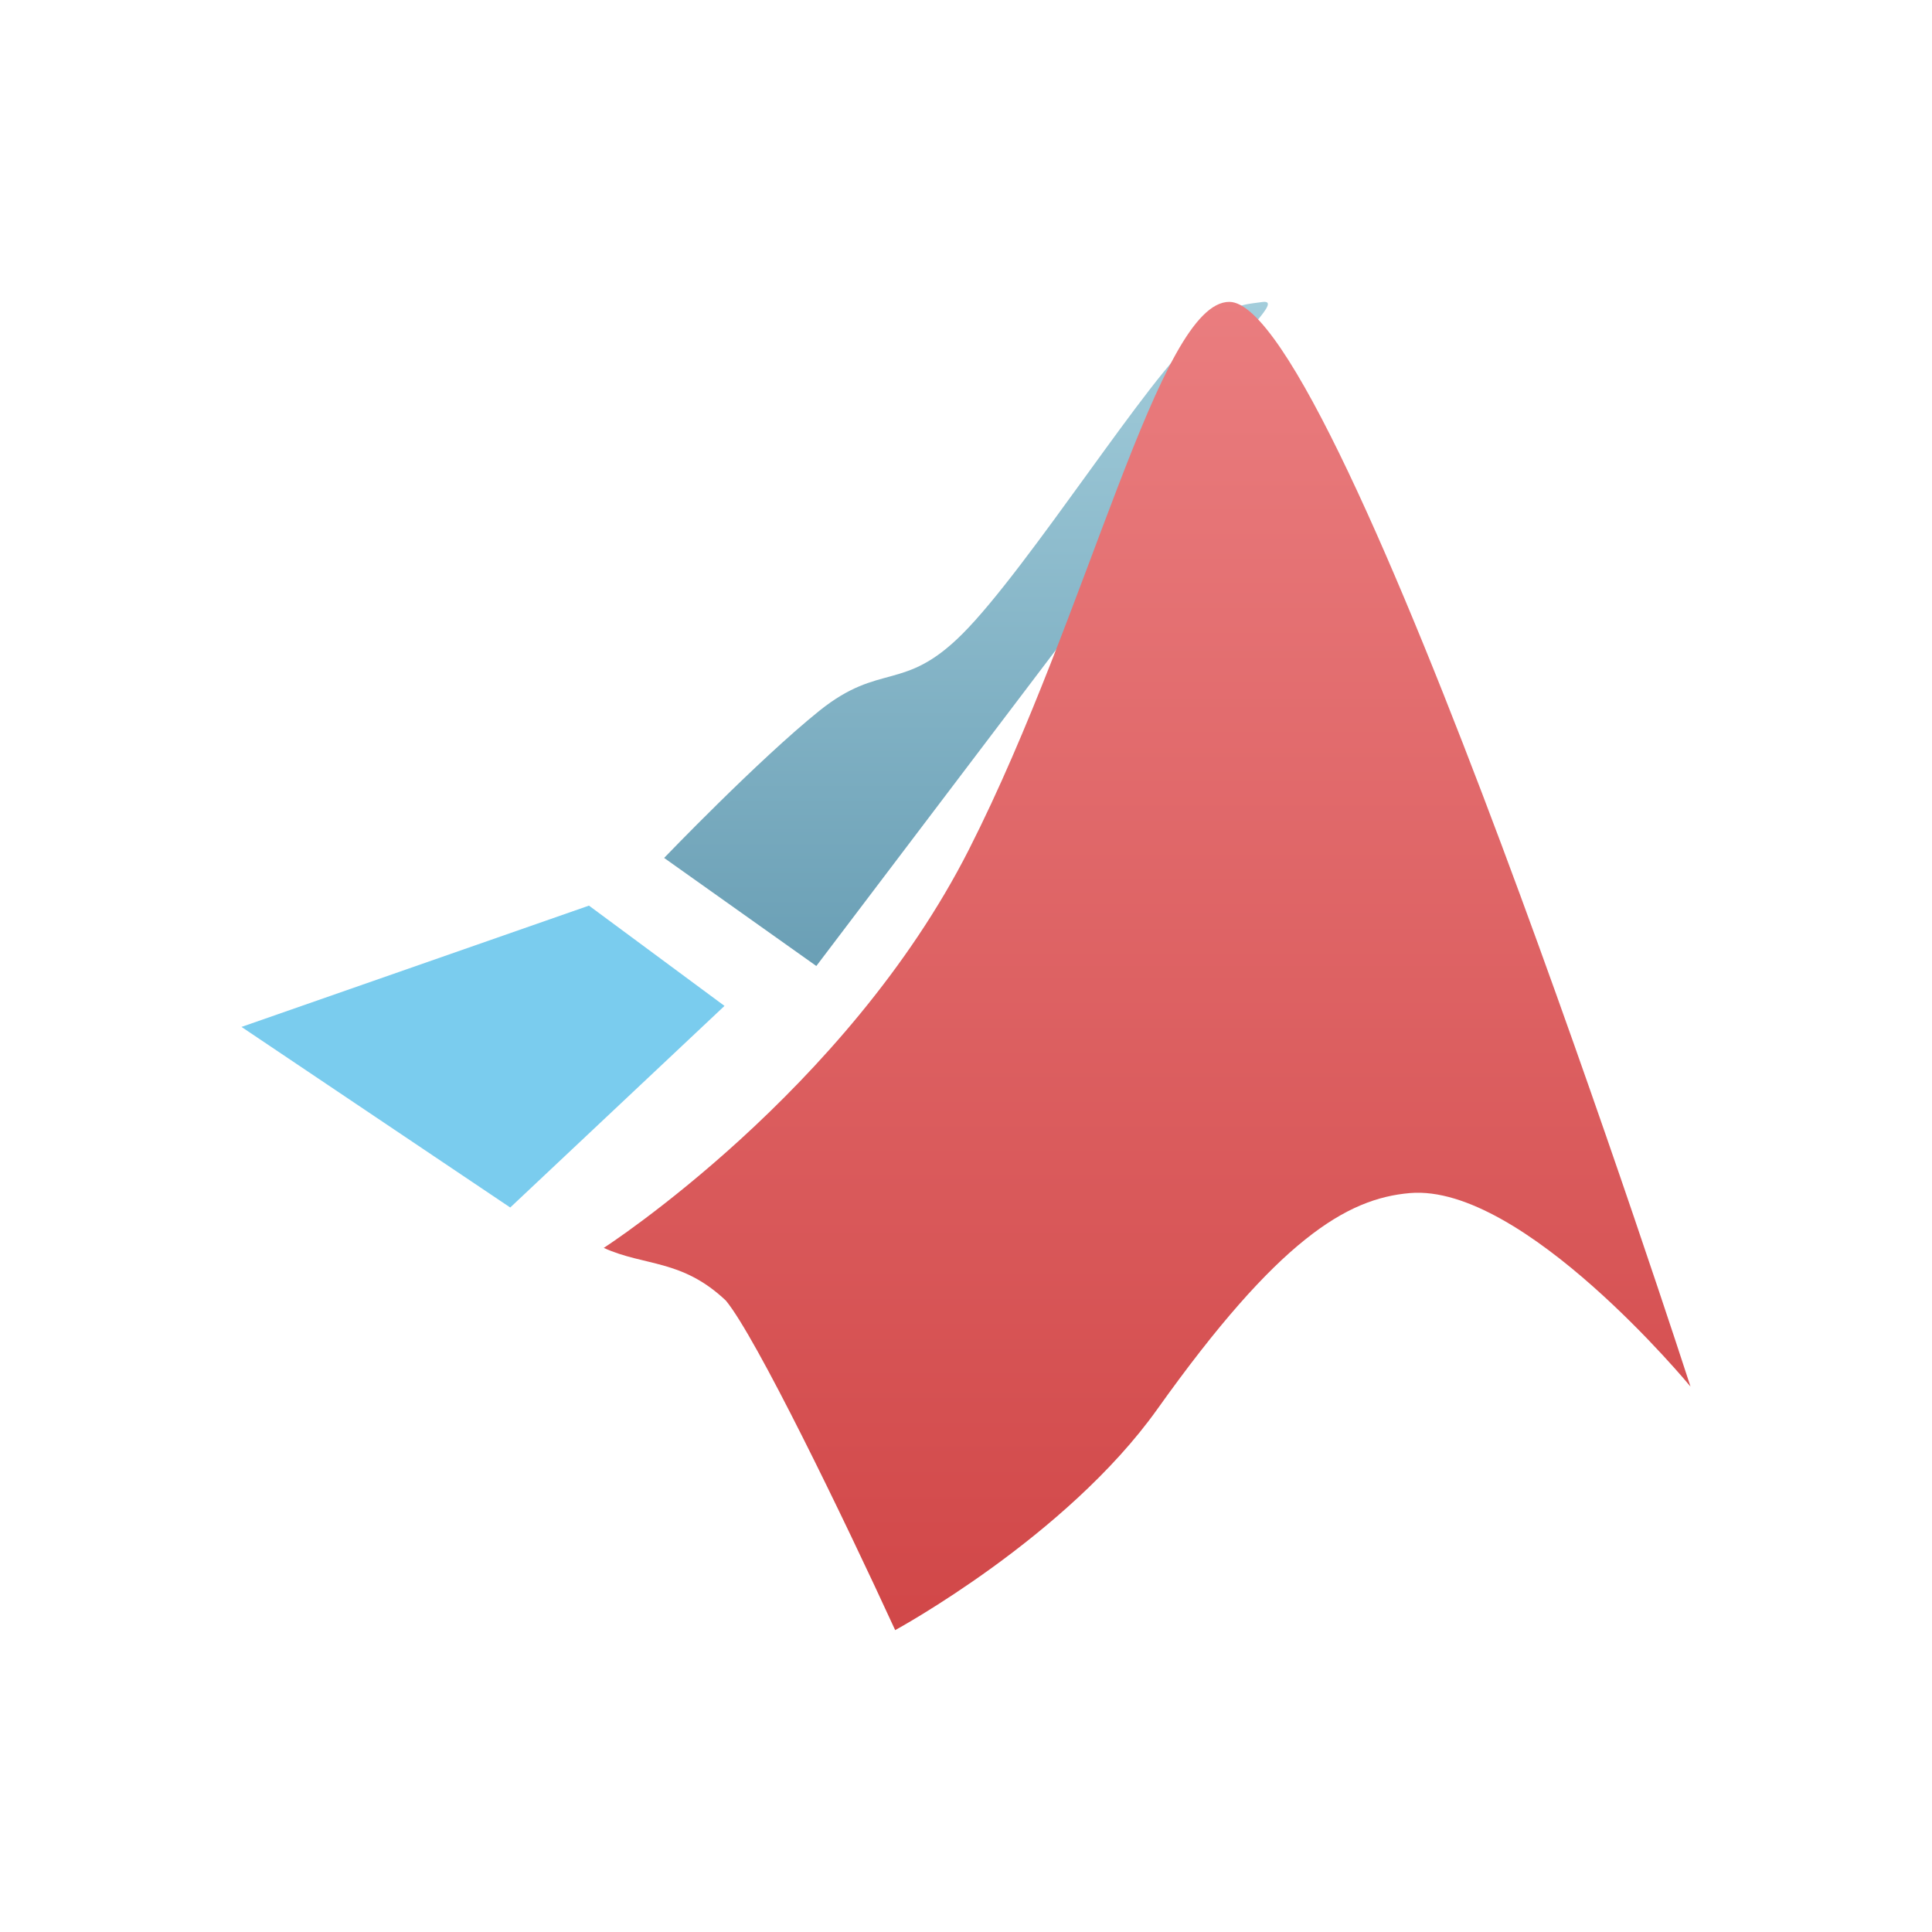
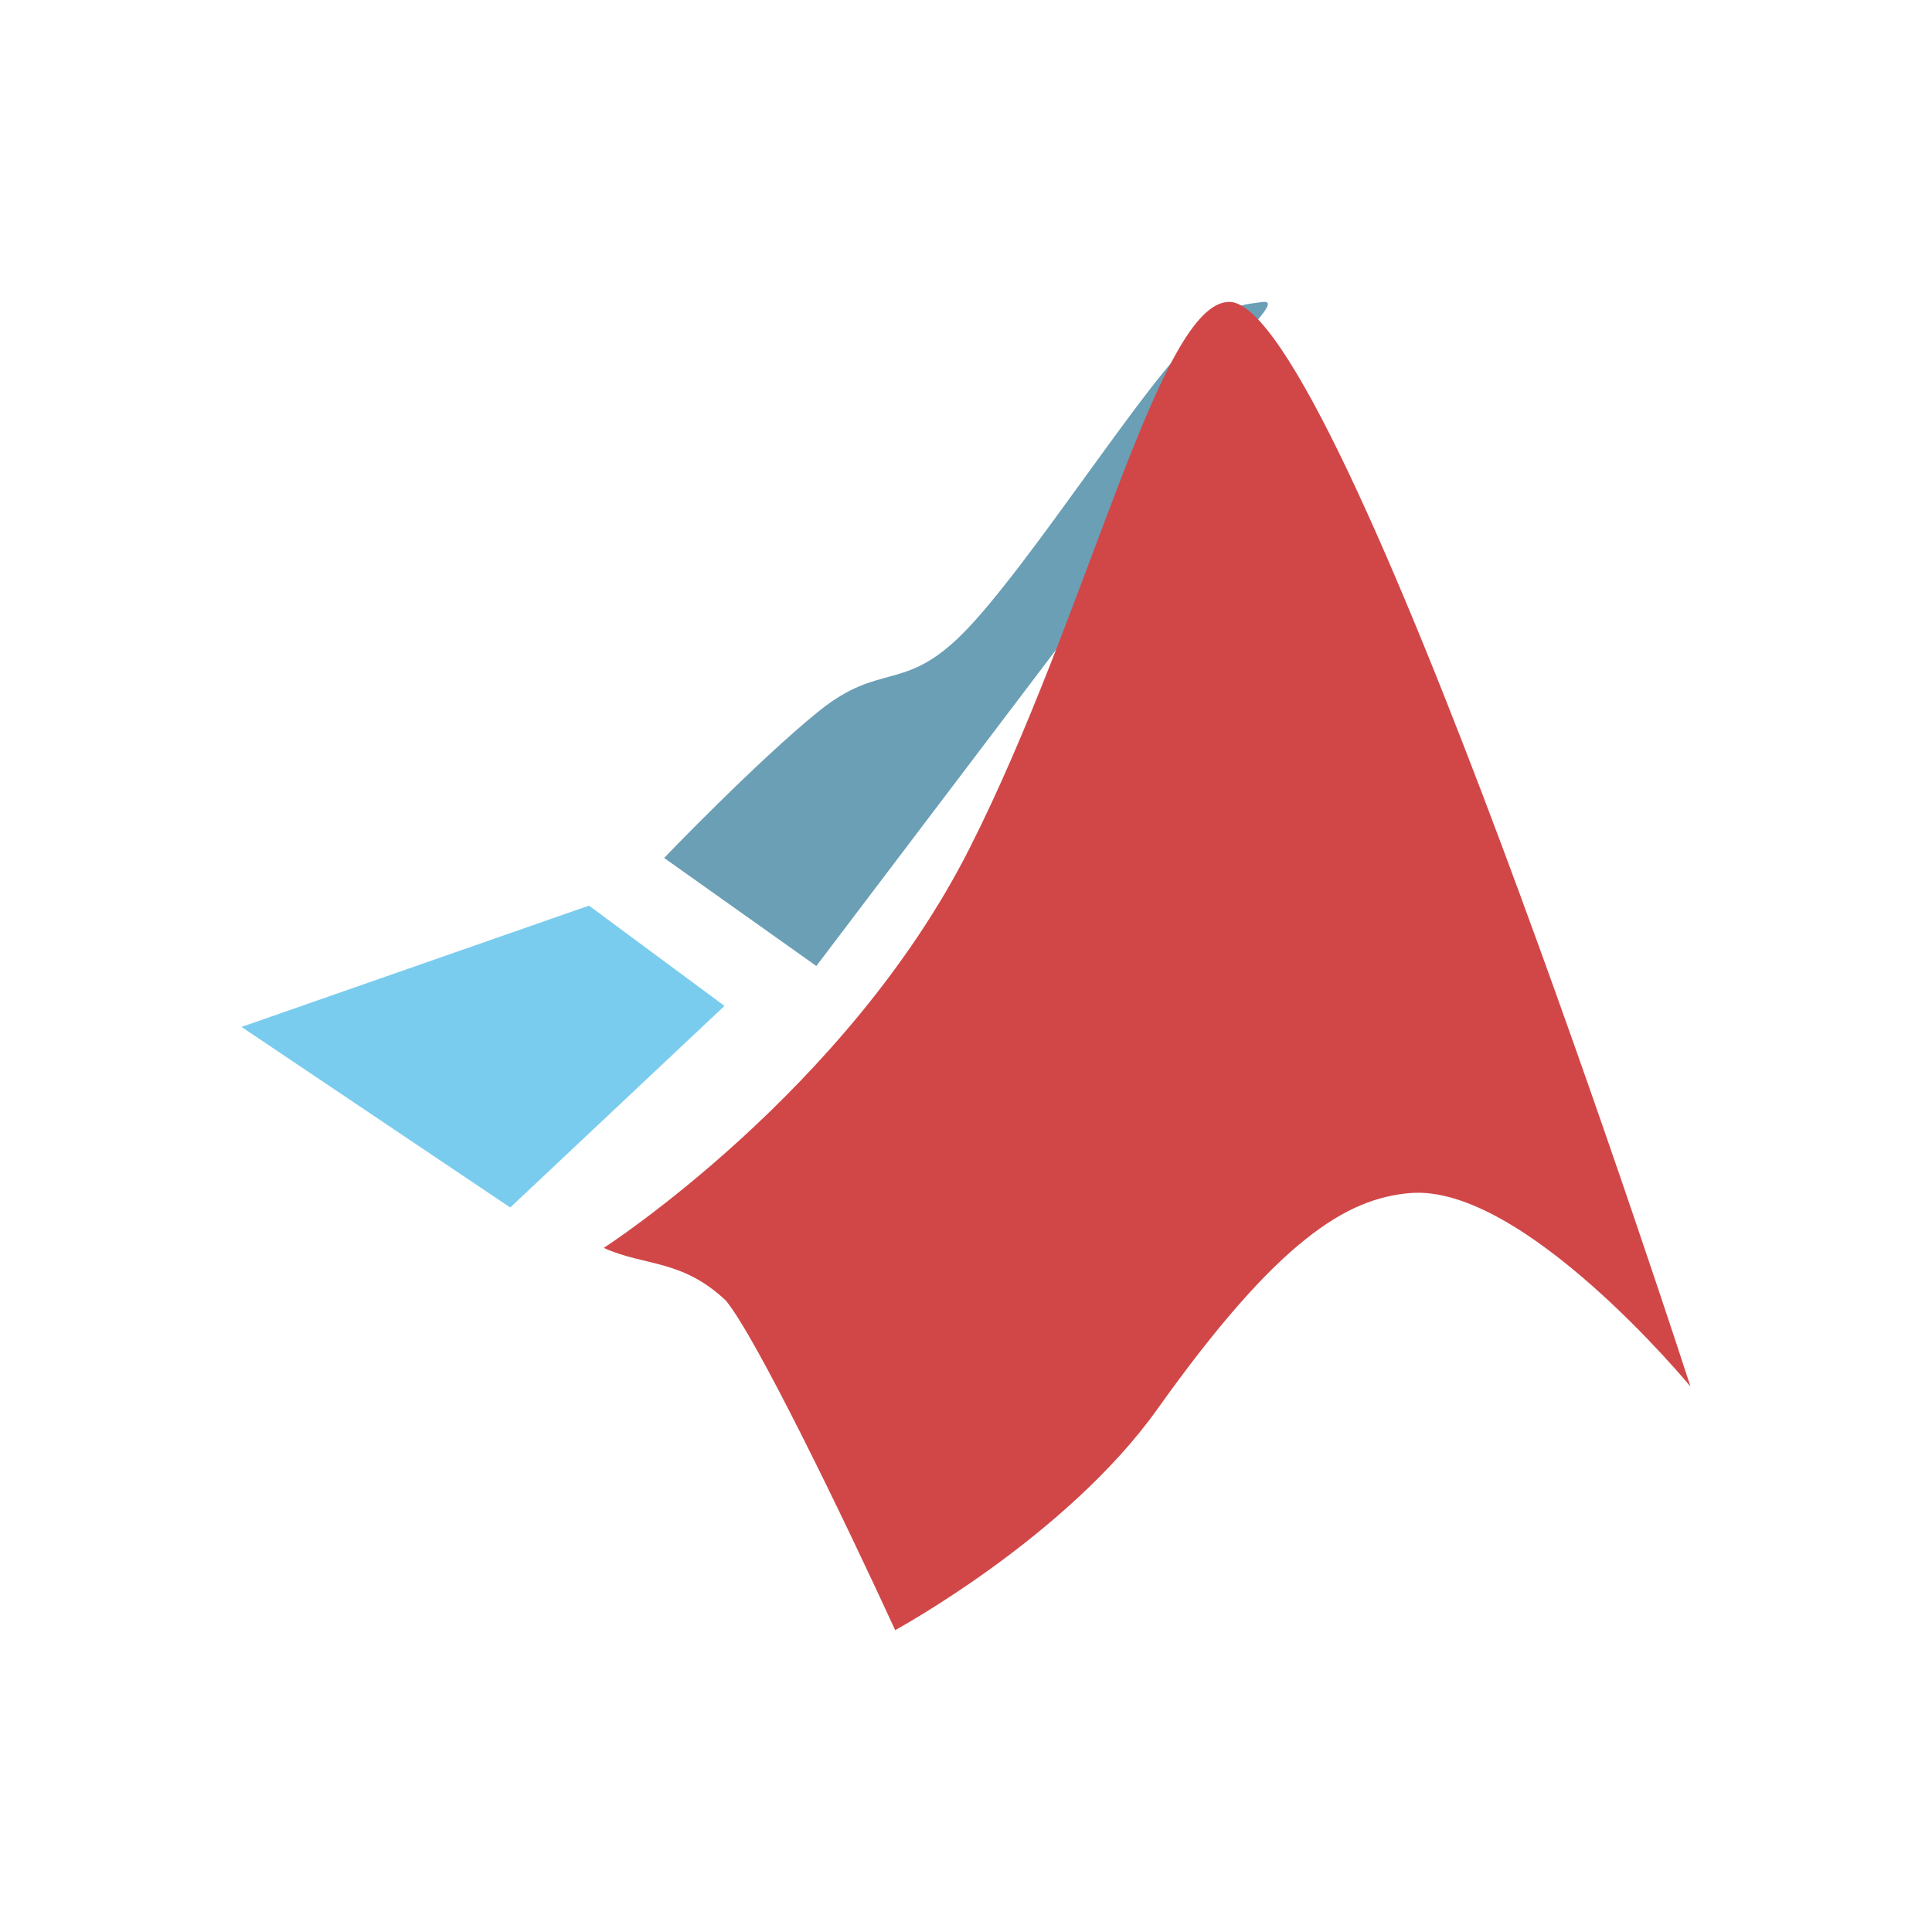
<svg xmlns="http://www.w3.org/2000/svg" width="32" height="32" viewBox="0 0 32 32">
-   <defs>
-     <linearGradient id="matlab-a" x1="50%" x2="50%" y1="0%" y2="100%">
-       <stop offset="0%" stop-color="#A3CDDB" />
-       <stop offset="100%" stop-color="#6A9FB5" />
-     </linearGradient>
-     <linearGradient id="matlab-b" x1="50%" x2="50%" y1="0%" y2="100%">
-       <stop offset="0%" stop-color="#EA7D7F" />
-       <stop offset="100%" stop-color="#D14748" />
-     </linearGradient>
-   </defs>
  <g fill="none" transform="translate(4 5)">
    <polygon fill="#7ACCEE" points="5.755 10 0 12.009 4.451 15 8 11.661 5.755 10" />
-     <path fill="url(#matlab-a)" d="M16.91,0.002 C16.392,0.07 16.533,0.041 15.79,0.611 C15.081,1.156 13.035,4.406 11.941,5.499 C10.968,6.472 10.583,5.961 9.572,6.772 C8.56,7.585 7,9.21 7,9.21 L9.521,11 L13.519,5.725 C14.463,4.479 14.452,4.316 14.967,3.009 C15.218,2.369 15.667,1.878 16.061,1.276 C16.553,0.525 17.25,-0.042 16.91,0.002 L16.91,0.002 Z" />
-     <path fill="url(#matlab-b)" d="M16.363,7.21199987e-06 C15.197,-0.007 14.048,5.126 12.052,9.064 C10.017,13.08 6,15.669 6,15.669 C6.677,15.977 7.294,15.852 8.023,16.542 C8.522,17.146 9.966,20.127 10.827,22 C10.827,22 11.535,21.615 12.431,20.966 C13.328,20.316 14.413,19.401 15.169,18.34 C16.172,16.932 16.955,16.06 17.62,15.529 C18.284,14.997 18.828,14.806 19.353,14.761 C21.227,14.601 24,17.966 24,17.966 C24,17.966 18.193,0.011 16.363,4.45618454e-05 L16.363,7.21199987e-06 Z" />
+     <path fill="#6A9FB5" d="M16.91,0.002 C16.392,0.07 16.533,0.041 15.79,0.611 C15.081,1.156 13.035,4.406 11.941,5.499 C10.968,6.472 10.583,5.961 9.572,6.772 C8.56,7.585 7,9.21 7,9.21 L9.521,11 L13.519,5.725 C14.463,4.479 14.452,4.316 14.967,3.009 C15.218,2.369 15.667,1.878 16.061,1.276 C16.553,0.525 17.25,-0.042 16.91,0.002 L16.91,0.002 Z" />
+     <path fill="#D14748" d="M16.363,0 C15.197,-0.007 14.048,5.126 12.052,9.064 C10.017,13.08 6,15.669 6,15.669 C6.677,15.977 7.294,15.852 8.023,16.542 C8.522,17.146 9.966,20.127 10.827,22 C10.827,22 11.535,21.615 12.431,20.966 C13.328,20.316 14.413,19.401 15.169,18.34 C16.172,16.932 16.955,16.06 17.62,15.529 C18.284,14.997 18.828,14.806 19.353,14.761 C21.227,14.601 24,17.966 24,17.966 C24,17.966 18.193,0.011 16.363,0 L16.363,0 Z" />
  </g>
</svg>
